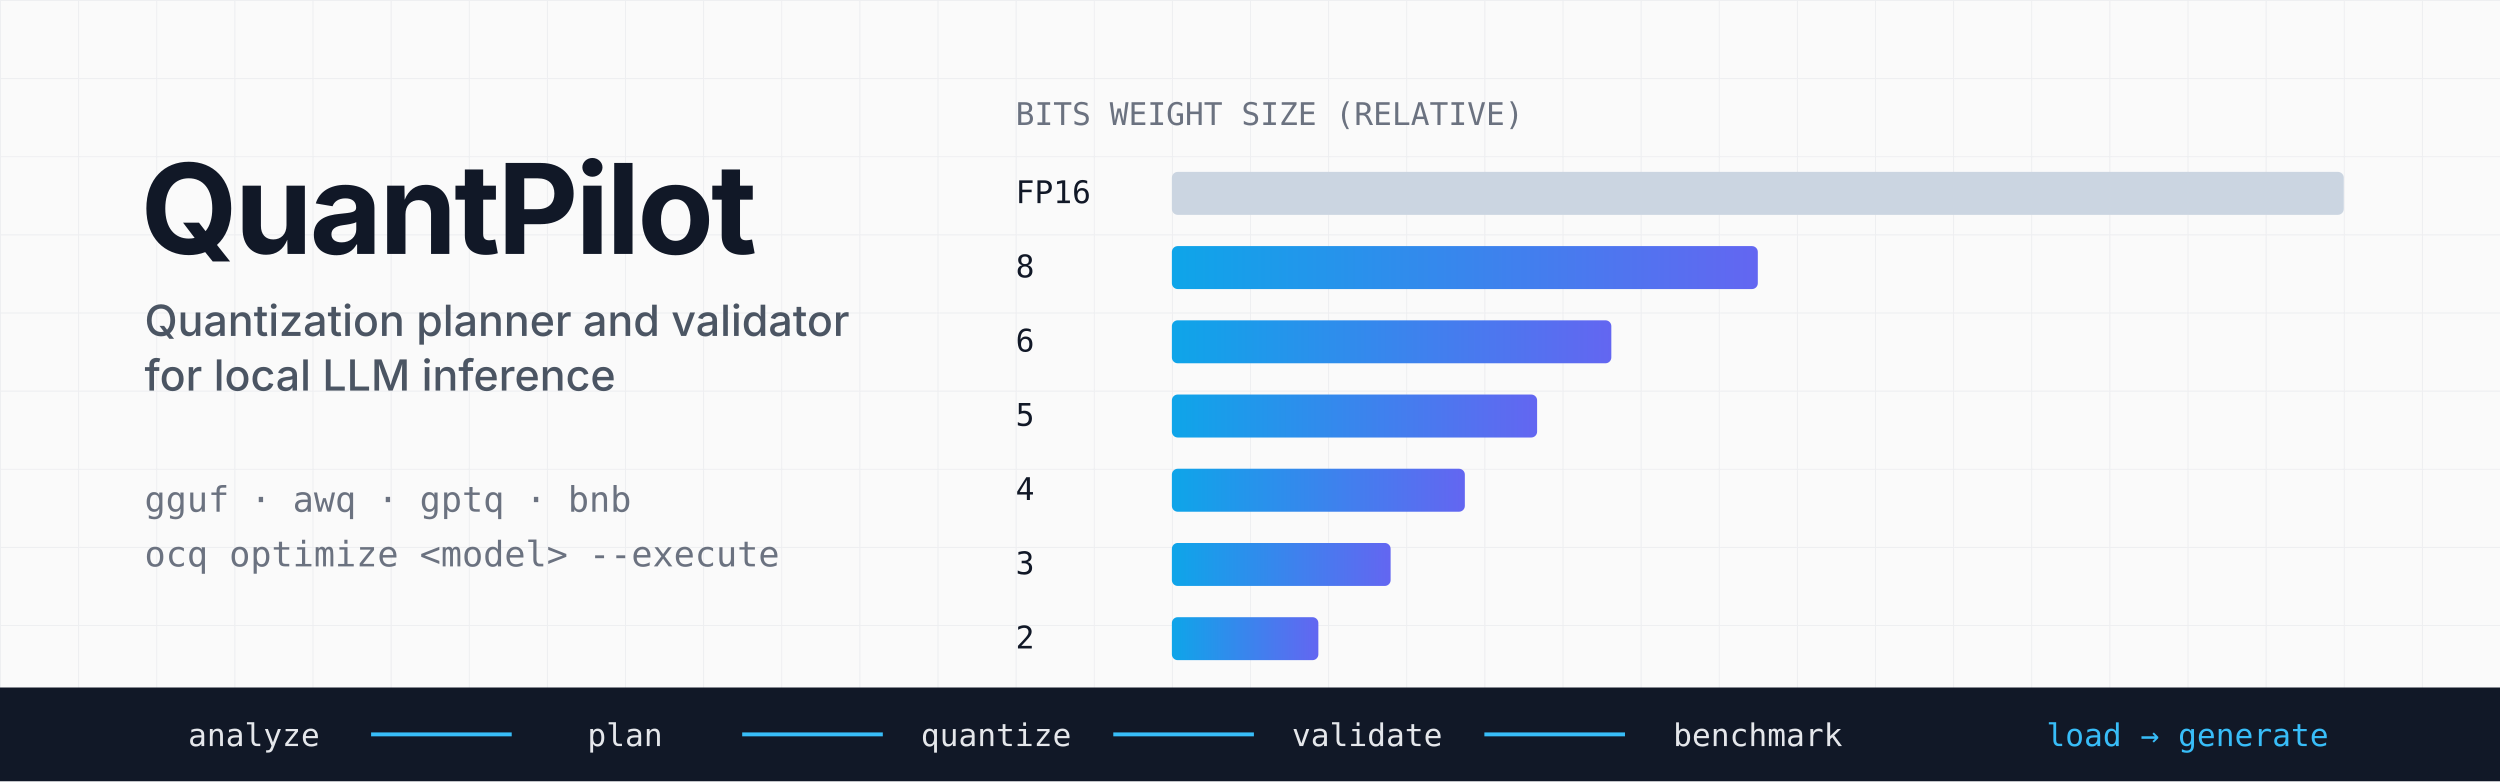
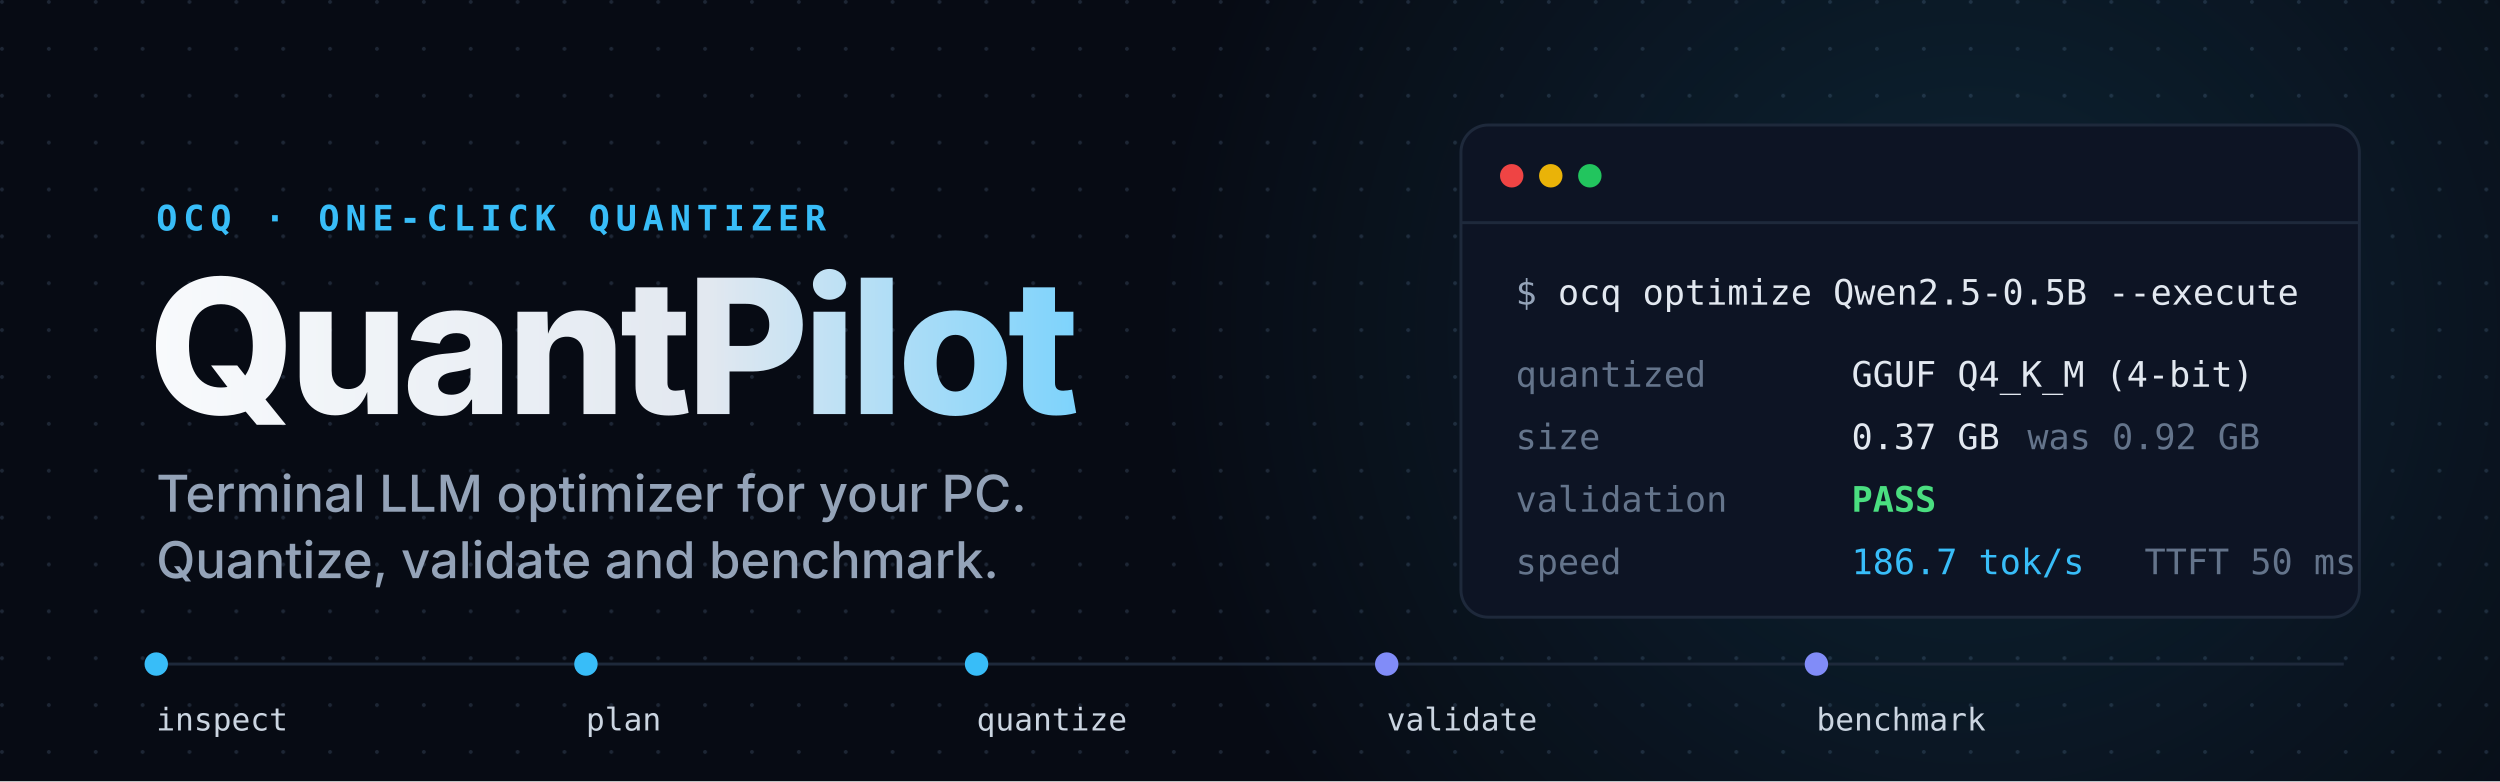
<svg xmlns="http://www.w3.org/2000/svg" viewBox="0 0 1280 400" width="1280" height="400" role="img" aria-labelledby="title desc">
  <defs>
-     <linearGradient id="bar" x1="0" y1="0" x2="1" y2="0">
-       <stop offset="0%" stop-color="#0ea5e9" />
-       <stop offset="100%" stop-color="#6366f1" />
+     <linearGradient id="wordmark" x1="0" y1="0" x2="1" y2="0">
+       <stop offset="0%" stop-color="#f8fafc" />
+       <stop offset="60%" stop-color="#e2e8f0" />
+       <stop offset="100%" stop-color="#7dd3fc" />
    </linearGradient>
-     <pattern id="grid" width="40" height="40" patternUnits="userSpaceOnUse">
-       <path d="M 40 0 L 0 0 0 40" fill="none" stroke="#e5e7eb" stroke-width="1" />
+     <linearGradient id="flow" x1="0" y1="0" x2="1" y2="0">
+       <stop offset="0%" stop-color="#38bdf8" />
+       <stop offset="100%" stop-color="#818cf8" />
+     </linearGradient>
+     <radialGradient id="halo" cx="0.5" cy="0.5" r="0.5">
+       <stop offset="0%" stop-color="#38bdf8" stop-opacity="0.14" />
+       <stop offset="100%" stop-color="#38bdf8" stop-opacity="0" />
+     </radialGradient>
+     <pattern id="dots" width="24" height="24" patternUnits="userSpaceOnUse">
+       <circle cx="1" cy="1" r="1" fill="#334155" />
    </pattern>
  </defs>
-   <rect width="1280" height="400" fill="#fafafa" />
-   <rect width="1280" height="400" fill="url(#grid)" opacity="0.6" />
-   <text x="72" y="130" font-family="Inter, 'Segoe UI', Helvetica, Arial, sans-serif" font-size="64" font-weight="700" fill="#111827" letter-spacing="-1.5">QuantPilot</text>
-   <text x="74" y="172" font-family="Inter, 'Segoe UI', Helvetica, Arial, sans-serif" font-size="22" font-weight="500" fill="#4b5563">Quantization planner and validator</text>
-   <text x="74" y="200" font-family="Inter, 'Segoe UI', Helvetica, Arial, sans-serif" font-size="22" font-weight="500" fill="#4b5563">for local LLM inference</text>
-   <text x="74" y="262" font-family="'JetBrains Mono', Menlo, Consolas, monospace" font-size="18" fill="#6b7280">gguf · awq · gptq · bnb</text>
-   <text x="74" y="290" font-family="'JetBrains Mono', Menlo, Consolas, monospace" font-size="18" fill="#6b7280">ocq optimize &lt;model&gt; --execute</text>
-   <g font-family="'JetBrains Mono', Menlo, Consolas, monospace" font-size="16">
-     <text x="520" y="64" fill="#6b7280">BITS    WEIGHT SIZE (RELATIVE)</text>
-     <text x="520" y="104" fill="#111827">FP16</text>
-     <rect x="600" y="88" width="600" height="22" rx="3" fill="#cbd5e1" />
-     <text x="520" y="142" fill="#111827">8</text>
-     <rect x="600" y="126" width="300" height="22" rx="3" fill="url(#bar)" />
-     <text x="520" y="180" fill="#111827">6</text>
-     <rect x="600" y="164" width="225" height="22" rx="3" fill="url(#bar)" />
-     <text x="520" y="218" fill="#111827">5</text>
-     <rect x="600" y="202" width="187" height="22" rx="3" fill="url(#bar)" />
-     <text x="520" y="256" fill="#111827">4</text>
-     <rect x="600" y="240" width="150" height="22" rx="3" fill="url(#bar)" />
-     <text x="520" y="294" fill="#111827">3</text>
-     <rect x="600" y="278" width="112" height="22" rx="3" fill="url(#bar)" />
-     <text x="520" y="332" fill="#111827">2</text>
-     <rect x="600" y="316" width="75" height="22" rx="3" fill="url(#bar)" />
+   <rect width="1280" height="400" fill="#070b14" />
+   <rect width="1280" height="400" fill="url(#dots)" opacity="0.5" />
+   <circle cx="1010" cy="170" r="420" fill="url(#halo)" />
+   <text x="80" y="118" font-family="'JetBrains Mono', Menlo, Consolas, 'DejaVu Sans Mono', monospace" font-size="18" font-weight="600" fill="#38bdf8" letter-spacing="3">OCQ · ONE-CLICK QUANTIZER</text>
+   <text x="76" y="212" font-family="Inter, 'Segoe UI', Helvetica, Arial, 'DejaVu Sans', sans-serif" font-size="96" font-weight="800" fill="url(#wordmark)" letter-spacing="-3">QuantPilot</text>
+   <text x="80" y="262" font-family="Inter, 'Segoe UI', Helvetica, Arial, 'DejaVu Sans', sans-serif" font-size="26" font-weight="500" fill="#94a3b8">Terminal LLM optimizer for your PC.</text>
+   <text x="80" y="296" font-family="Inter, 'Segoe UI', Helvetica, Arial, 'DejaVu Sans', sans-serif" font-size="26" font-weight="500" fill="#94a3b8">Quantize, validate and benchmark.</text>
+   <g transform="translate(748 64)">
+     <rect width="460" height="252" rx="14" fill="#0d1424" stroke="#1e293b" stroke-width="1.5" />
+     <circle cx="26" cy="26" r="6" fill="#ef4444" />
+     <circle cx="46" cy="26" r="6" fill="#eab308" />
+     <circle cx="66" cy="26" r="6" fill="#22c55e" />
+     <line x1="0" y1="50" x2="460" y2="50" stroke="#1e293b" stroke-width="1.5" />
+     <g font-family="'JetBrains Mono', Menlo, Consolas, 'DejaVu Sans Mono', monospace" font-size="18">
+       <text x="28" y="92" fill="#94a3b8">$ <tspan fill="#e2e8f0">ocq optimize Qwen2.5-0.5B --execute</tspan>
+       </text>
+       <text x="28" y="134" fill="#64748b">quantized   </text>
+       <text x="200" y="134" fill="#e2e8f0">GGUF Q4_K_M (4-bit)</text>
+       <text x="28" y="166" fill="#64748b">size        </text>
+       <text x="200" y="166" fill="#e2e8f0">0.37 GB</text>
+       <text x="290" y="166" fill="#64748b">was 0.92 GB</text>
+       <text x="28" y="198" fill="#64748b">validation  </text>
+       <text x="200" y="198" fill="#4ade80" font-weight="700">PASS</text>
+       <text x="28" y="230" fill="#64748b">speed       </text>
+       <text x="200" y="230" fill="#38bdf8">186.7 tok/s</text>
+       <text x="350" y="230" fill="#64748b">TTFT 50 ms</text>
+     </g>
  </g>
-   <rect x="0" y="352" width="1280" height="48" fill="#111827" />
-   <g font-family="'JetBrains Mono', Menlo, Consolas, monospace" font-size="16" fill="#e5e7eb" text-anchor="middle">
-     <text x="130" y="382">analyze</text>
-     <text x="320" y="382">plan</text>
-     <text x="510" y="382">quantize</text>
-     <text x="700" y="382">validate</text>
-     <text x="900" y="382">benchmark</text>
-     <text x="1120" y="382" fill="#38bdf8">load → generate</text>
-   </g>
-   <g stroke="#38bdf8" stroke-width="2" fill="none">
-     <line x1="190" y1="376" x2="262" y2="376" />
-     <line x1="380" y1="376" x2="452" y2="376" />
-     <line x1="570" y1="376" x2="642" y2="376" />
-     <line x1="760" y1="376" x2="832" y2="376" />
+   <line x1="80" y1="340" x2="1200" y2="340" stroke="#1e293b" stroke-width="1.5" />
+   <line x1="80" y1="340" x2="1200" y2="340" stroke="url(#flow)" stroke-width="2" opacity="0.6" />
+   <g font-family="'JetBrains Mono', Menlo, Consolas, 'DejaVu Sans Mono', monospace" font-size="16" fill="#cbd5e1">
+     <circle cx="80" cy="340" r="6" fill="#38bdf8" />
+     <text x="80" y="374">inspect</text>
+     <circle cx="300" cy="340" r="6" fill="#38bdf8" />
+     <text x="300" y="374">plan</text>
+     <circle cx="500" cy="340" r="6" fill="#38bdf8" />
+     <text x="500" y="374">quantize</text>
+     <circle cx="710" cy="340" r="6" fill="#818cf8" />
+     <text x="710" y="374">validate</text>
+     <circle cx="930" cy="340" r="6" fill="#818cf8" />
+     <text x="930" y="374">benchmark</text>
  </g>
</svg>
